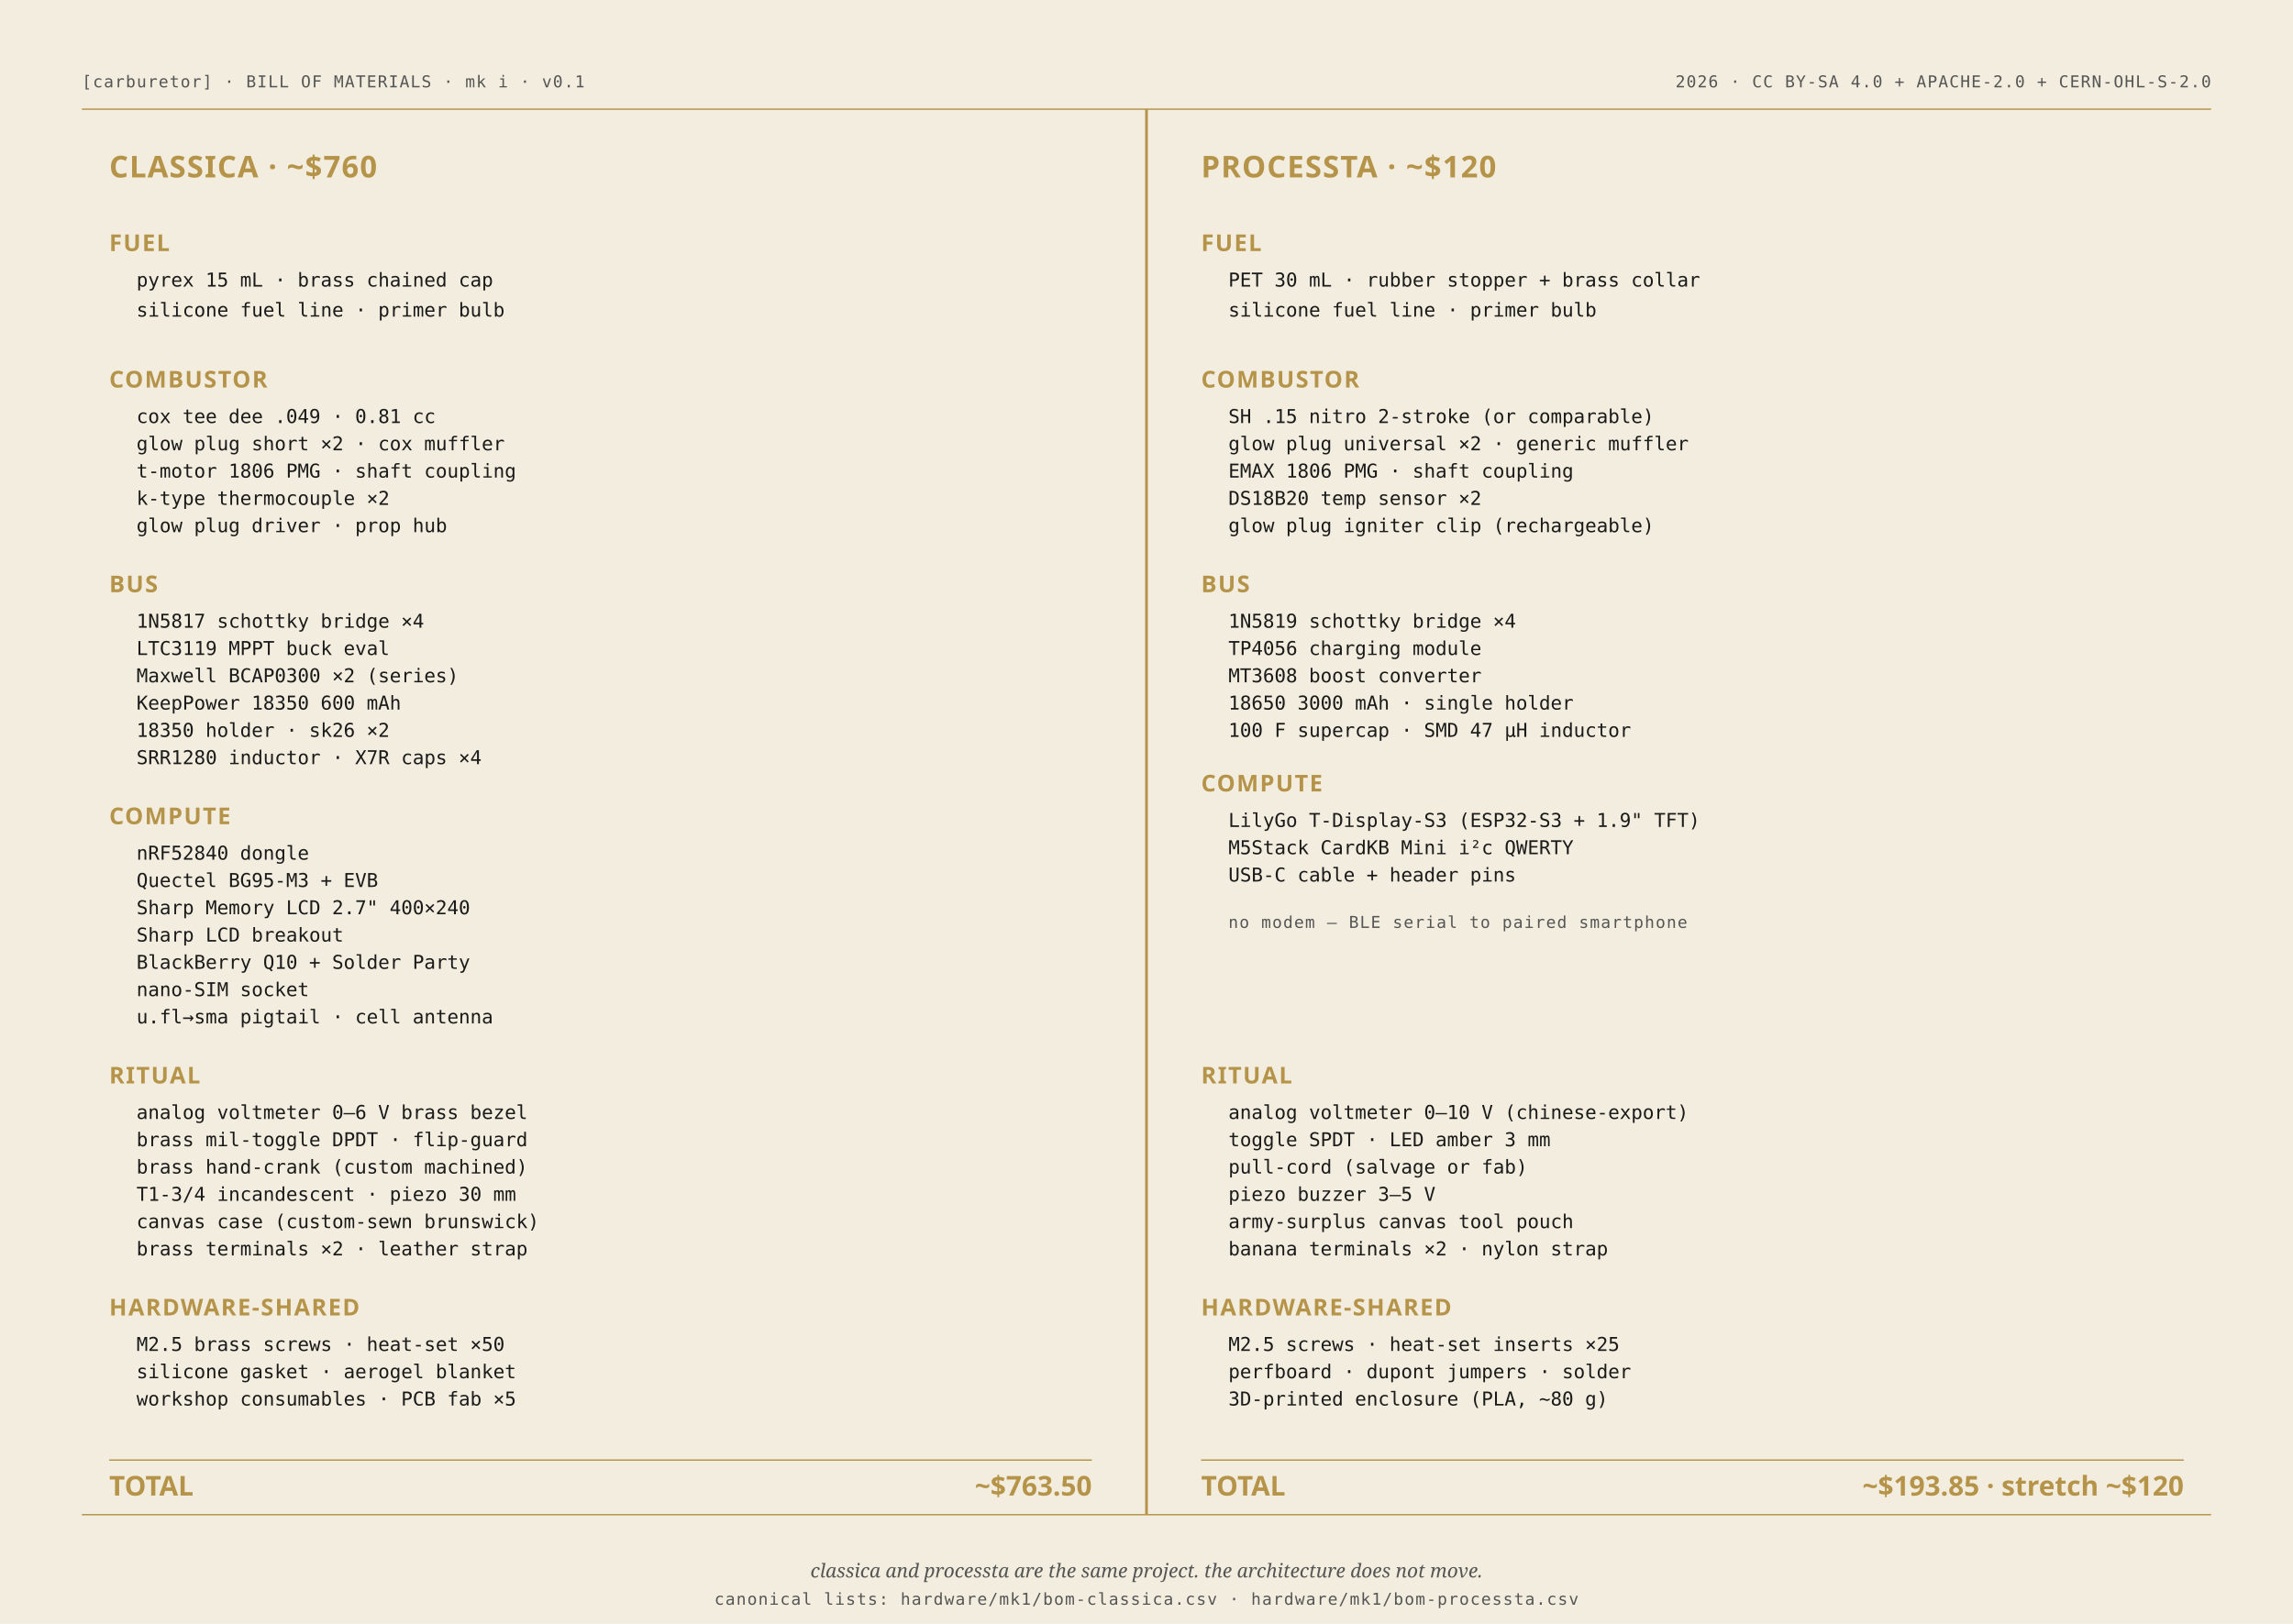
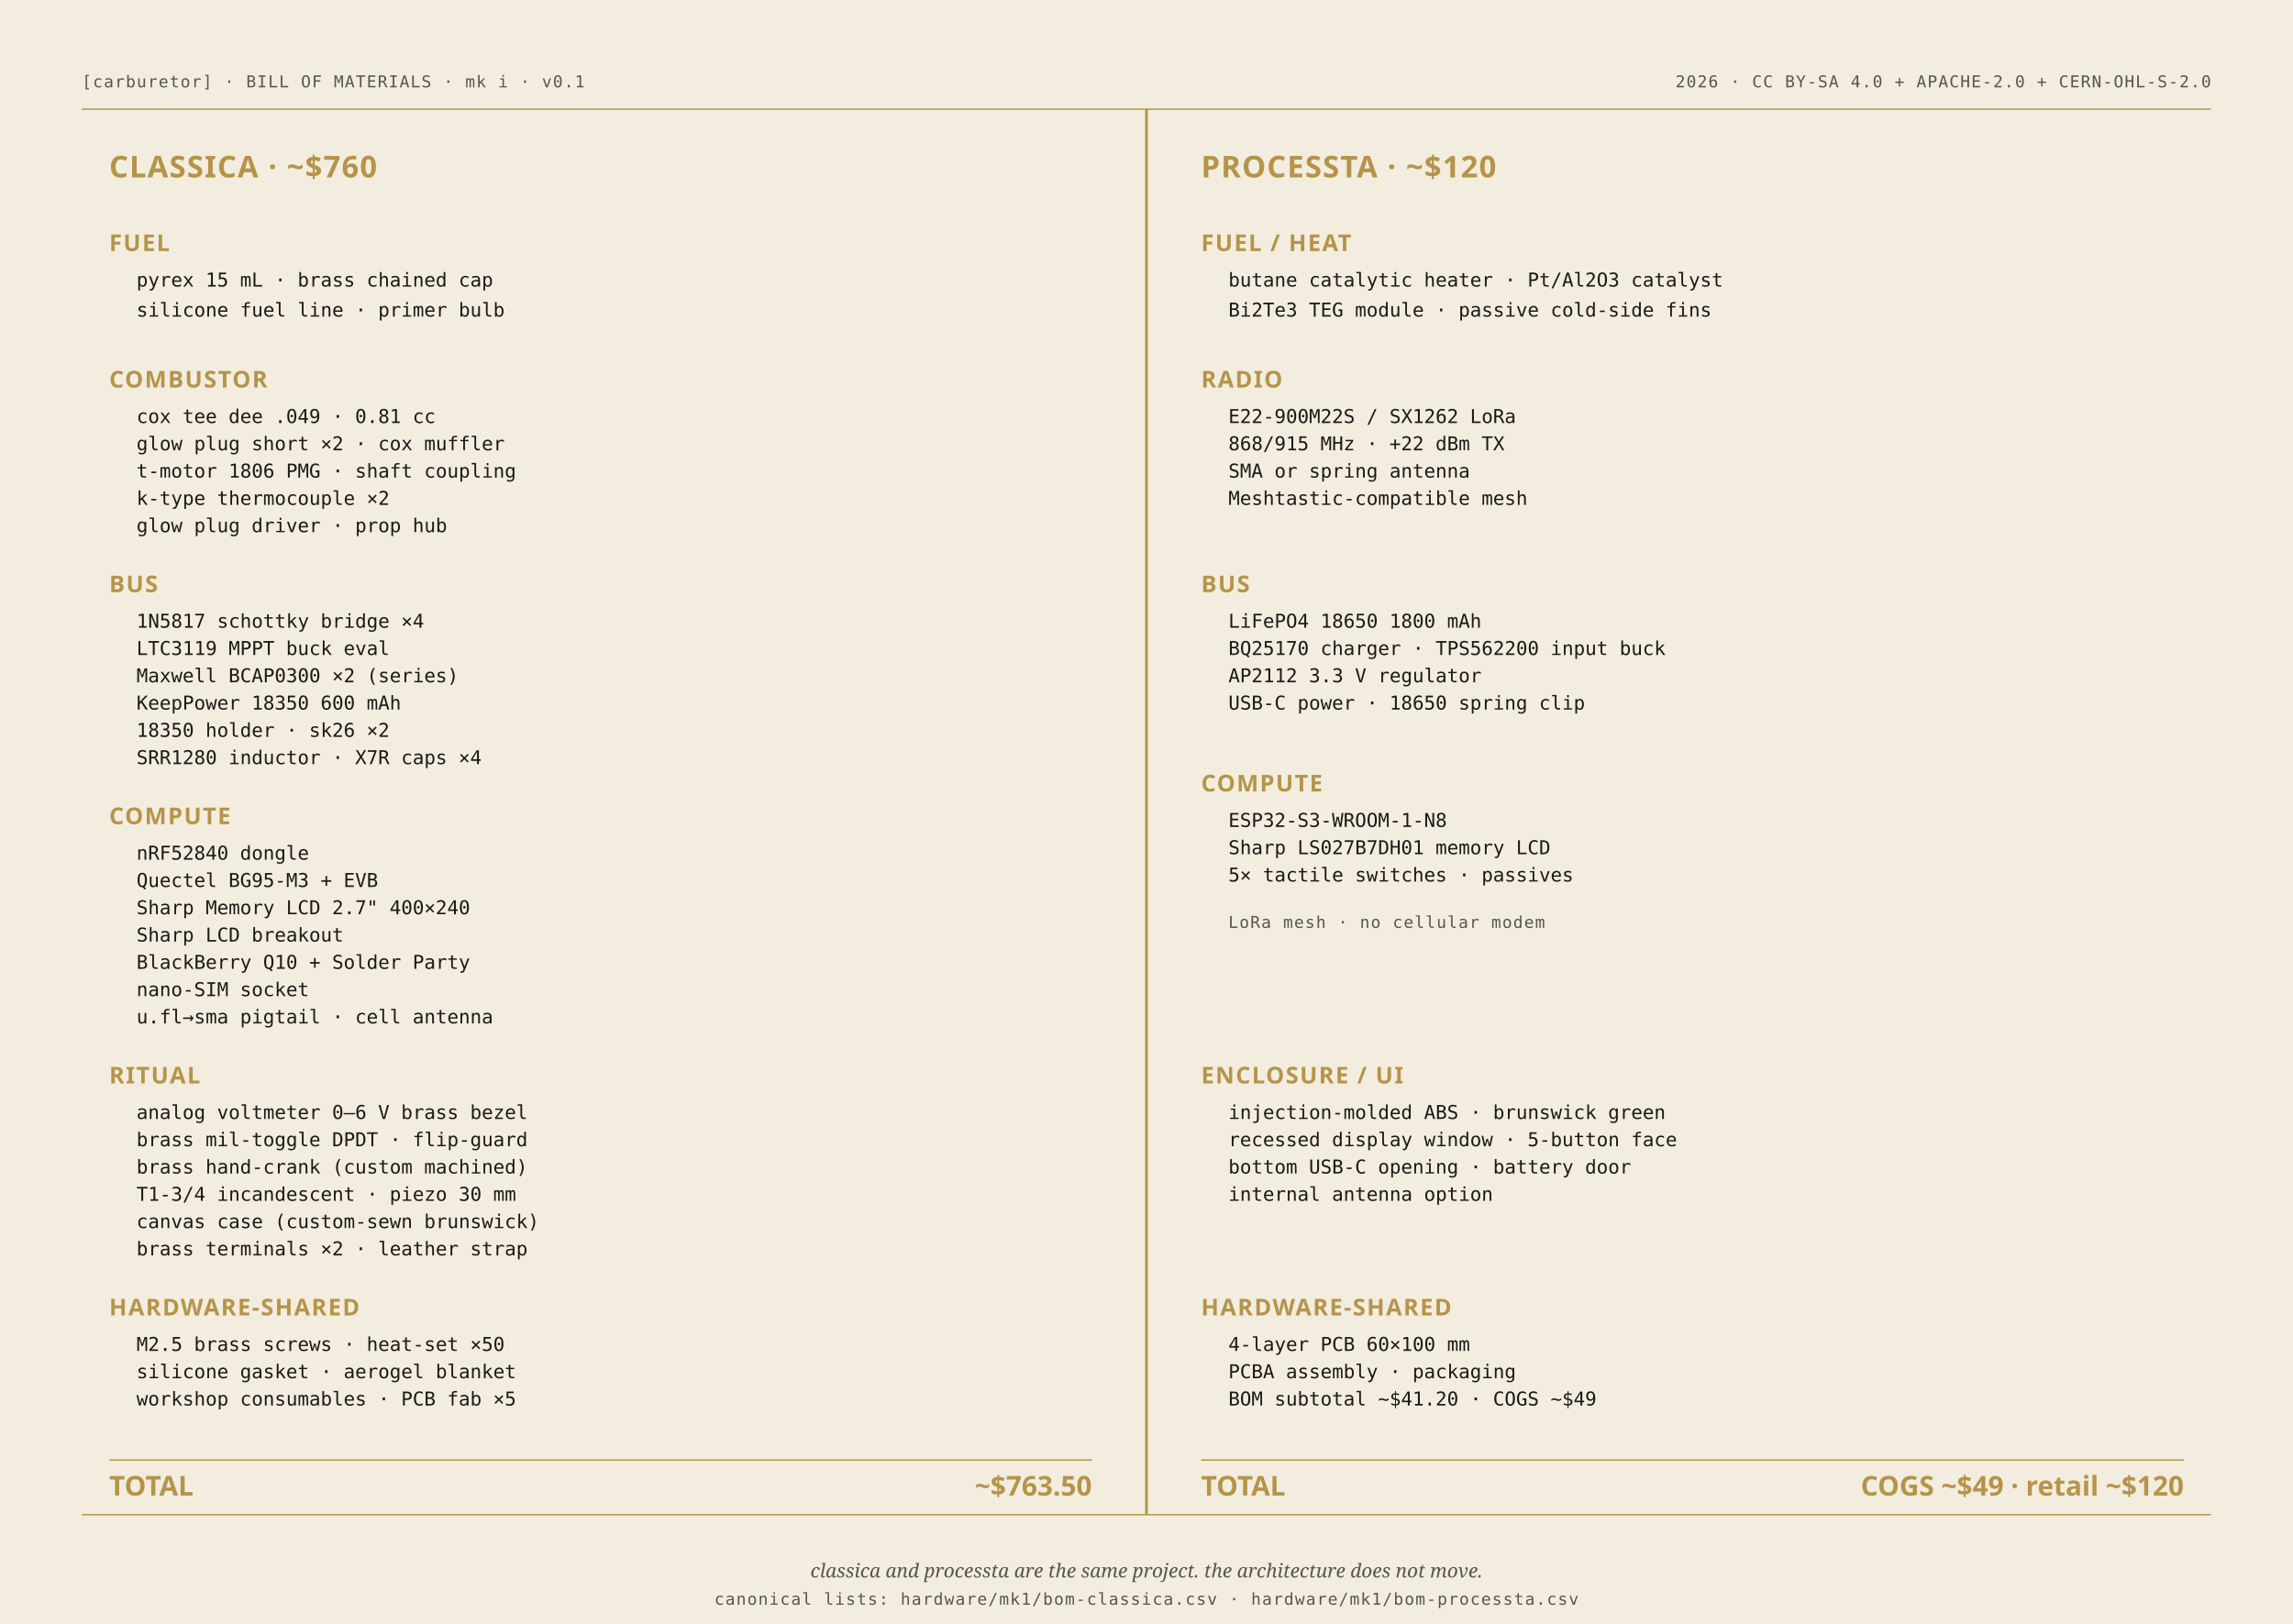
<svg xmlns="http://www.w3.org/2000/svg" viewBox="0 0 840 595" font-family="ui-monospace, 'IBM Plex Mono', monospace">
  <defs>
    <style>
      .h { font-family: 'IBM Plex Sans', sans-serif; font-weight: 700; font-size: 11px; fill: #B5944A; letter-spacing: 0.4px; }
      .layer { font-family: 'IBM Plex Sans', sans-serif; font-weight: 600; font-size: 8.5px; fill: #B5944A; letter-spacing: 0.5px; }
      .body { font-family: 'IBM Plex Mono', monospace; font-size: 7px; fill: #1a1a1a; }
      .total { font-family: 'IBM Plex Sans', sans-serif; font-weight: 700; font-size: 10px; fill: #B5944A; }
      .micro { font-family: 'IBM Plex Mono', monospace; font-size: 6px; fill: #555; letter-spacing: 0.4px; }
      .italic { font-family: 'IBM Plex Serif', serif; font-style: italic; font-size: 7px; fill: #555; }
      .brass-rule { stroke: #B5944A; stroke-width: 0.5; }
      .brass-thick { stroke: #B5944A; stroke-width: 1; }
    </style>
  </defs>
  <rect width="840" height="595" fill="#F2EDDE" />
  <line x1="30" y1="40" x2="810" y2="40" class="brass-rule" />
  <text x="30" y="32" class="micro">[carburetor] · BILL OF MATERIALS · mk i · v0.1</text>
  <text x="810" y="32" class="micro" text-anchor="end">2026 · CC BY-SA 4.0 + APACHE-2.0 + CERN-OHL-S-2.0</text>
  <line x1="420" y1="40" x2="420" y2="555" class="brass-thick" />
  <line x1="30" y1="555" x2="810" y2="555" class="brass-rule" />
  <text x="40" y="65" class="h">CLASSICA · ~$760</text>
  <text x="40" y="92" class="layer">FUEL</text>
  <g transform="translate(50, 105)">
    <text class="body">pyrex 15 mL · brass chained cap</text>
    <text y="11" class="body">silicone fuel line · primer bulb</text>
  </g>
  <text x="40" y="142" class="layer">COMBUSTOR</text>
  <g transform="translate(50, 155)">
    <text class="body">cox tee dee .049 · 0.81 cc</text>
    <text y="10" class="body">glow plug short ×2 · cox muffler</text>
    <text y="20" class="body">t-motor 1806 PMG · shaft coupling</text>
    <text y="30" class="body">k-type thermocouple ×2</text>
    <text y="40" class="body">glow plug driver · prop hub</text>
  </g>
  <text x="40" y="217" class="layer">BUS</text>
  <g transform="translate(50, 230)">
    <text class="body">1N5817 schottky bridge ×4</text>
    <text y="10" class="body">LTC3119 MPPT buck eval</text>
    <text y="20" class="body">Maxwell BCAP0300 ×2 (series)</text>
    <text y="30" class="body">KeepPower 18350 600 mAh</text>
    <text y="40" class="body">18350 holder · sk26 ×2</text>
    <text y="50" class="body">SRR1280 inductor · X7R caps ×4</text>
  </g>
  <text x="40" y="302" class="layer">COMPUTE</text>
  <g transform="translate(50, 315)">
    <text class="body">nRF52840 dongle</text>
    <text y="10" class="body">Quectel BG95-M3 + EVB</text>
    <text y="20" class="body">Sharp Memory LCD 2.7" 400×240</text>
    <text y="30" class="body">Sharp LCD breakout</text>
    <text y="40" class="body">BlackBerry Q10 + Solder Party</text>
    <text y="50" class="body">nano-SIM socket</text>
    <text y="60" class="body">u.fl→sma pigtail · cell antenna</text>
  </g>
  <text x="40" y="397" class="layer">RITUAL</text>
  <g transform="translate(50, 410)">
    <text class="body">analog voltmeter 0–6 V brass bezel</text>
    <text y="10" class="body">brass mil-toggle DPDT · flip-guard</text>
    <text y="20" class="body">brass hand-crank (custom machined)</text>
    <text y="30" class="body">T1-3/4 incandescent · piezo 30 mm</text>
    <text y="40" class="body">canvas case (custom-sewn brunswick)</text>
    <text y="50" class="body">brass terminals ×2 · leather strap</text>
  </g>
  <text x="40" y="482" class="layer">HARDWARE-SHARED</text>
  <g transform="translate(50, 495)">
    <text class="body">M2.5 brass screws · heat-set ×50</text>
    <text y="10" class="body">silicone gasket · aerogel blanket</text>
    <text y="20" class="body">workshop consumables · PCB fab ×5</text>
  </g>
  <line x1="40" y1="535" x2="400" y2="535" class="brass-rule" />
  <text x="40" y="548" class="total">TOTAL</text>
  <text x="400" y="548" class="total" text-anchor="end">~$763.50</text>
  <text x="440" y="65" class="h">PROCESSTA · ~$120</text>
-   <text x="440" y="92" class="layer">FUEL</text>
+   <text x="440" y="92" class="layer">FUEL / HEAT</text>
  <g transform="translate(450, 105)">
-     <text class="body">PET 30 mL · rubber stopper + brass collar</text>
-     <text y="11" class="body">silicone fuel line · primer bulb</text>
+     <text class="body">butane catalytic heater · Pt/Al2O3 catalyst</text>
+     <text y="11" class="body">Bi2Te3 TEG module · passive cold-side fins</text>
  </g>
-   <text x="440" y="142" class="layer">COMBUSTOR</text>
+   <text x="440" y="142" class="layer">RADIO</text>
  <g transform="translate(450, 155)">
-     <text class="body">SH .15 nitro 2-stroke (or comparable)</text>
-     <text y="10" class="body">glow plug universal ×2 · generic muffler</text>
-     <text y="20" class="body">EMAX 1806 PMG · shaft coupling</text>
-     <text y="30" class="body">DS18B20 temp sensor ×2</text>
-     <text y="40" class="body">glow plug igniter clip (rechargeable)</text>
+     <text class="body">E22-900M22S / SX1262 LoRa</text>
+     <text y="10" class="body">868/915 MHz · +22 dBm TX</text>
+     <text y="20" class="body">SMA or spring antenna</text>
+     <text y="30" class="body">Meshtastic-compatible mesh</text>
  </g>
  <text x="440" y="217" class="layer">BUS</text>
  <g transform="translate(450, 230)">
-     <text class="body">1N5819 schottky bridge ×4</text>
-     <text y="10" class="body">TP4056 charging module</text>
-     <text y="20" class="body">MT3608 boost converter</text>
-     <text y="30" class="body">18650 3000 mAh · single holder</text>
-     <text y="40" class="body">100 F supercap · SMD 47 µH inductor</text>
+     <text class="body">LiFePO4 18650 1800 mAh</text>
+     <text y="10" class="body">BQ25170 charger · TPS562200 input buck</text>
+     <text y="20" class="body">AP2112 3.3 V regulator</text>
+     <text y="30" class="body">USB-C power · 18650 spring clip</text>
  </g>
  <text x="440" y="290" class="layer">COMPUTE</text>
  <g transform="translate(450, 303)">
-     <text class="body">LilyGo T-Display-S3 (ESP32-S3 + 1.9" TFT)</text>
-     <text y="10" class="body">M5Stack CardKB Mini i²c QWERTY</text>
-     <text y="20" class="body">USB-C cable + header pins</text>
+     <text class="body">ESP32-S3-WROOM-1-N8</text>
+     <text y="10" class="body">Sharp LS027B7DH01 memory LCD</text>
+     <text y="20" class="body">5× tactile switches · passives</text>
  </g>
-   <text x="450" y="340" class="micro">no modem — BLE serial to paired smartphone</text>
-   <text x="440" y="397" class="layer">RITUAL</text>
+   <text x="450" y="340" class="micro">LoRa mesh · no cellular modem</text>
+   <text x="440" y="397" class="layer">ENCLOSURE / UI</text>
  <g transform="translate(450, 410)">
-     <text class="body">analog voltmeter 0–10 V (chinese-export)</text>
-     <text y="10" class="body">toggle SPDT · LED amber 3 mm</text>
-     <text y="20" class="body">pull-cord (salvage or fab)</text>
-     <text y="30" class="body">piezo buzzer 3–5 V</text>
-     <text y="40" class="body">army-surplus canvas tool pouch</text>
-     <text y="50" class="body">banana terminals ×2 · nylon strap</text>
+     <text class="body">injection-molded ABS · brunswick green</text>
+     <text y="10" class="body">recessed display window · 5-button face</text>
+     <text y="20" class="body">bottom USB-C opening · battery door</text>
+     <text y="30" class="body">internal antenna option</text>
  </g>
  <text x="440" y="482" class="layer">HARDWARE-SHARED</text>
  <g transform="translate(450, 495)">
-     <text class="body">M2.5 screws · heat-set inserts ×25</text>
-     <text y="10" class="body">perfboard · dupont jumpers · solder</text>
-     <text y="20" class="body">3D-printed enclosure (PLA, ~80 g)</text>
+     <text class="body">4-layer PCB 60×100 mm</text>
+     <text y="10" class="body">PCBA assembly · packaging</text>
+     <text y="20" class="body">BOM subtotal ~$41.20 · COGS ~$49</text>
  </g>
  <line x1="440" y1="535" x2="800" y2="535" class="brass-rule" />
  <text x="440" y="548" class="total">TOTAL</text>
-   <text x="800" y="548" class="total" text-anchor="end">~$193.85 · stretch ~$120</text>
+   <text x="800" y="548" class="total" text-anchor="end">COGS ~$49 · retail ~$120</text>
  <text x="420" y="578" class="italic" text-anchor="middle">classica and processta are the same project. the architecture does not move.</text>
  <text x="420" y="588" class="micro" text-anchor="middle">canonical lists: hardware/mk1/bom-classica.csv · hardware/mk1/bom-processta.csv</text>
</svg>
